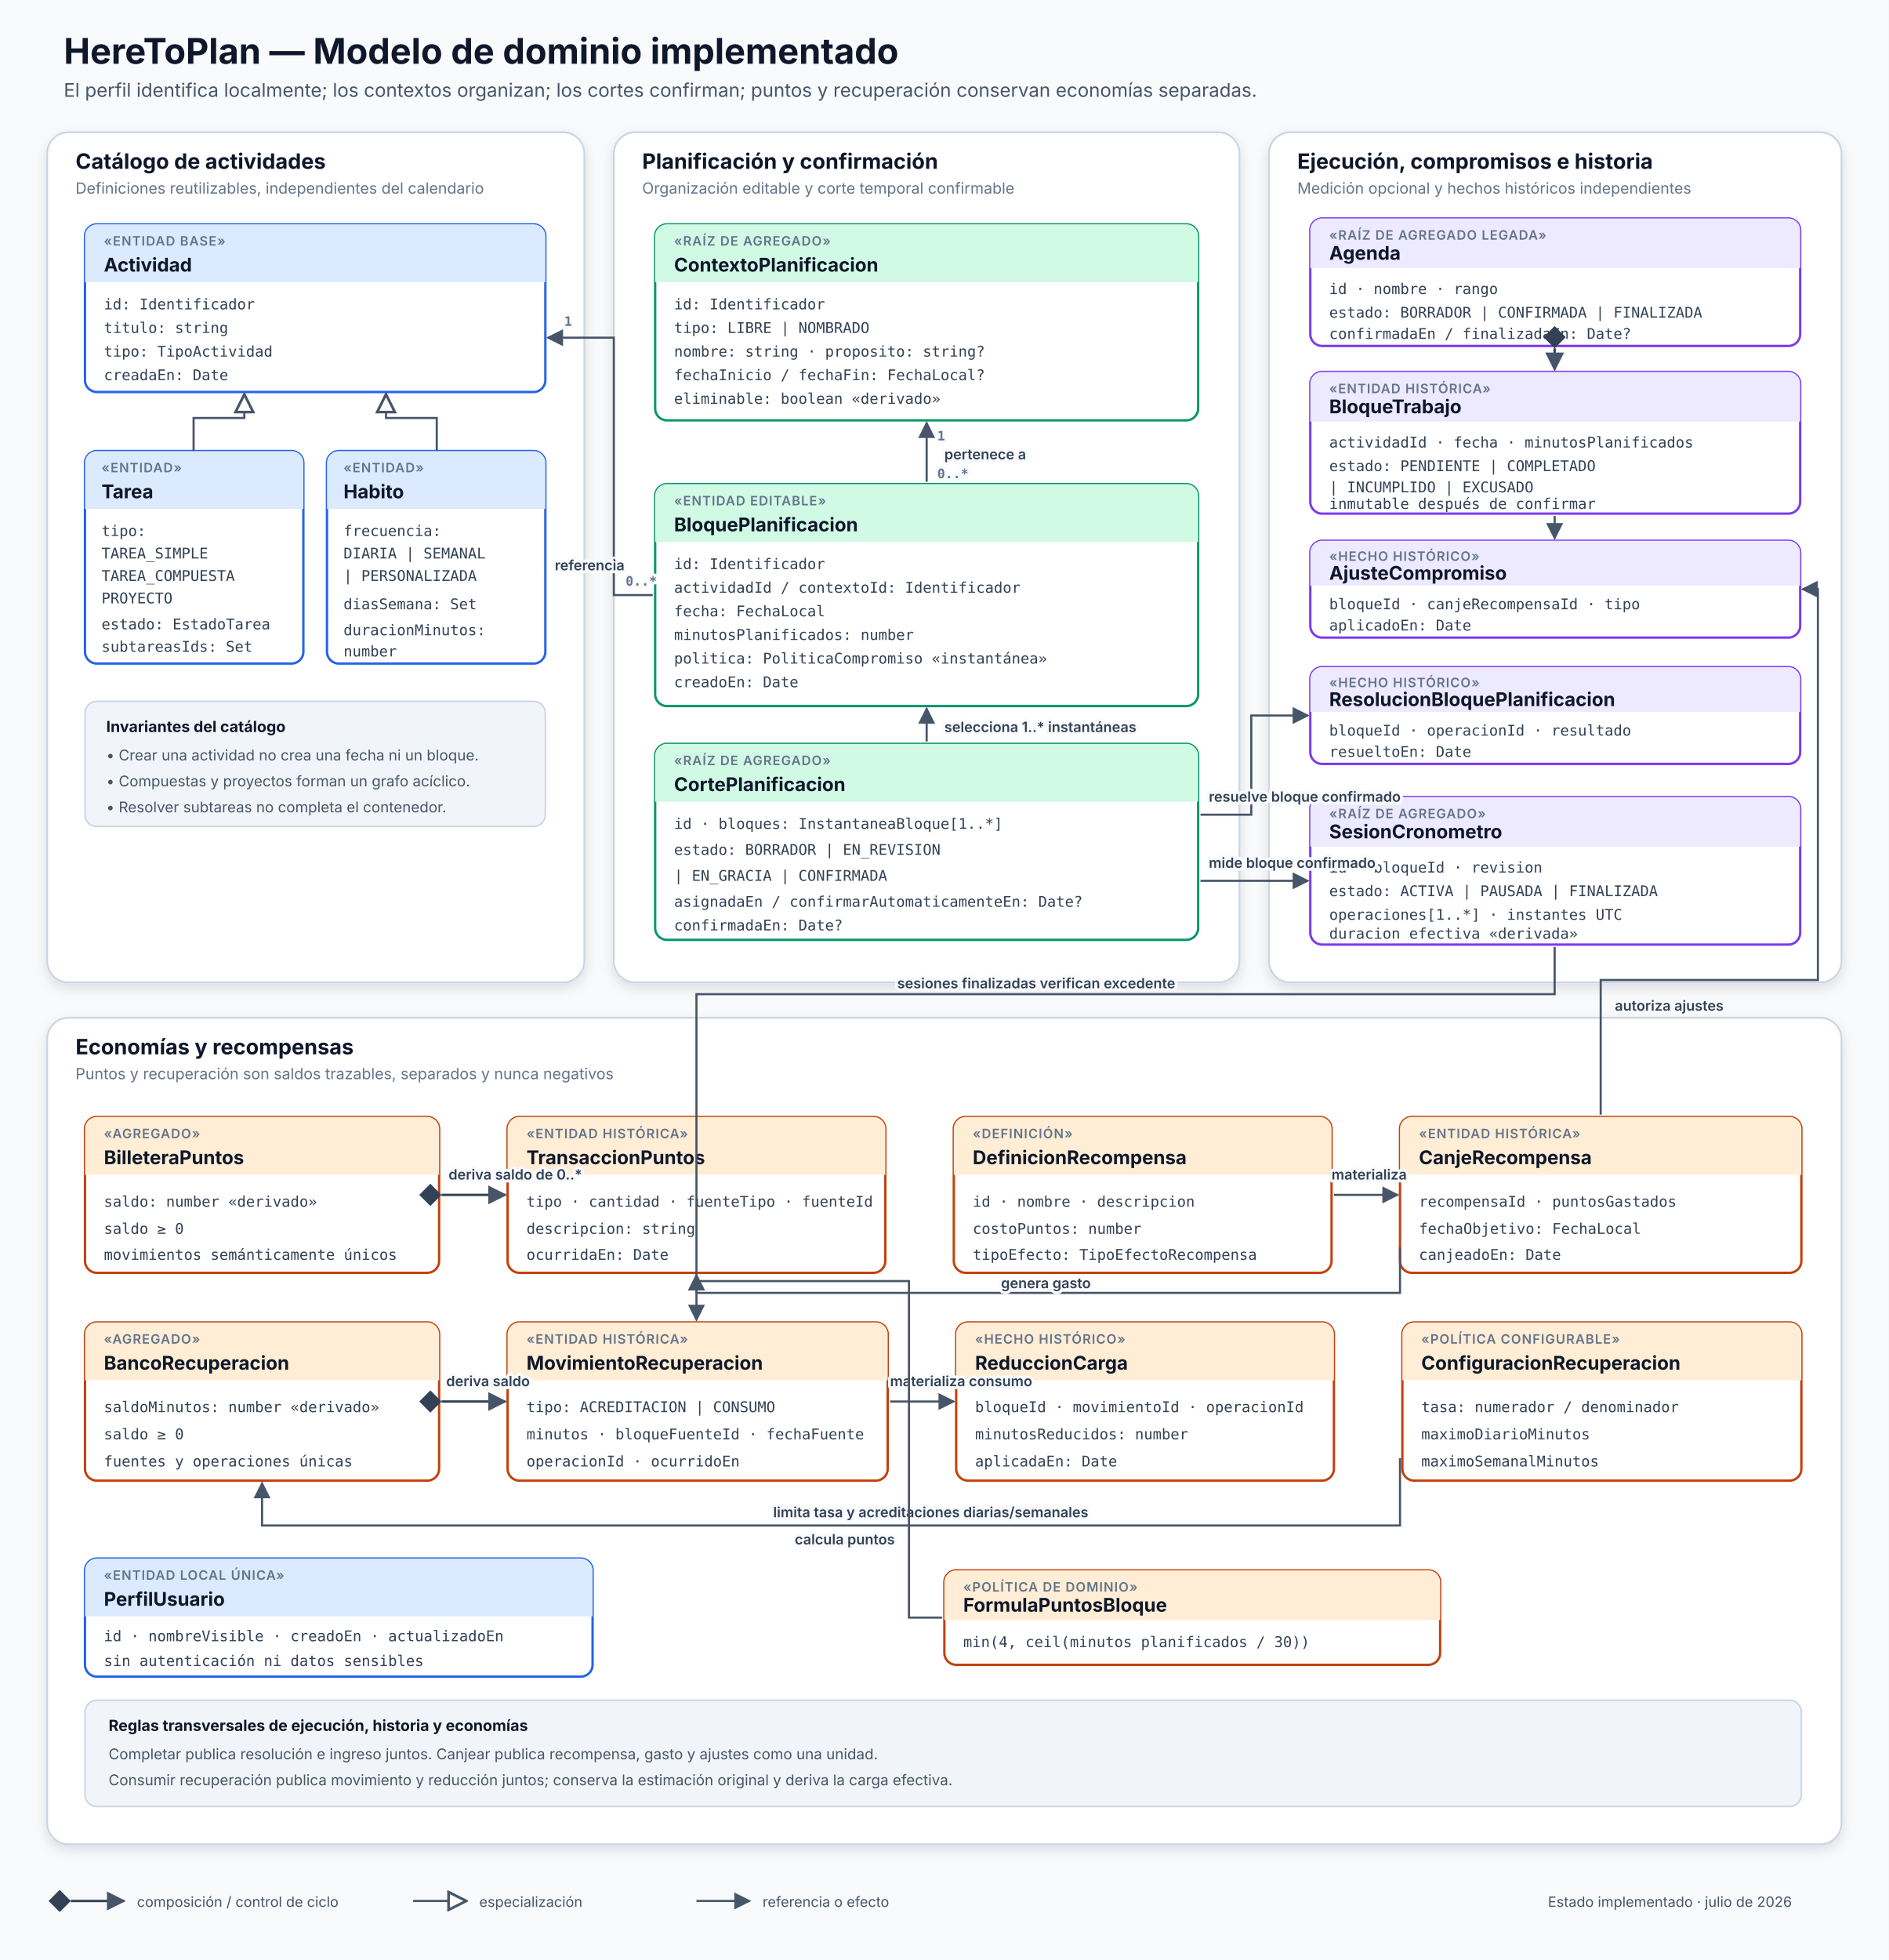
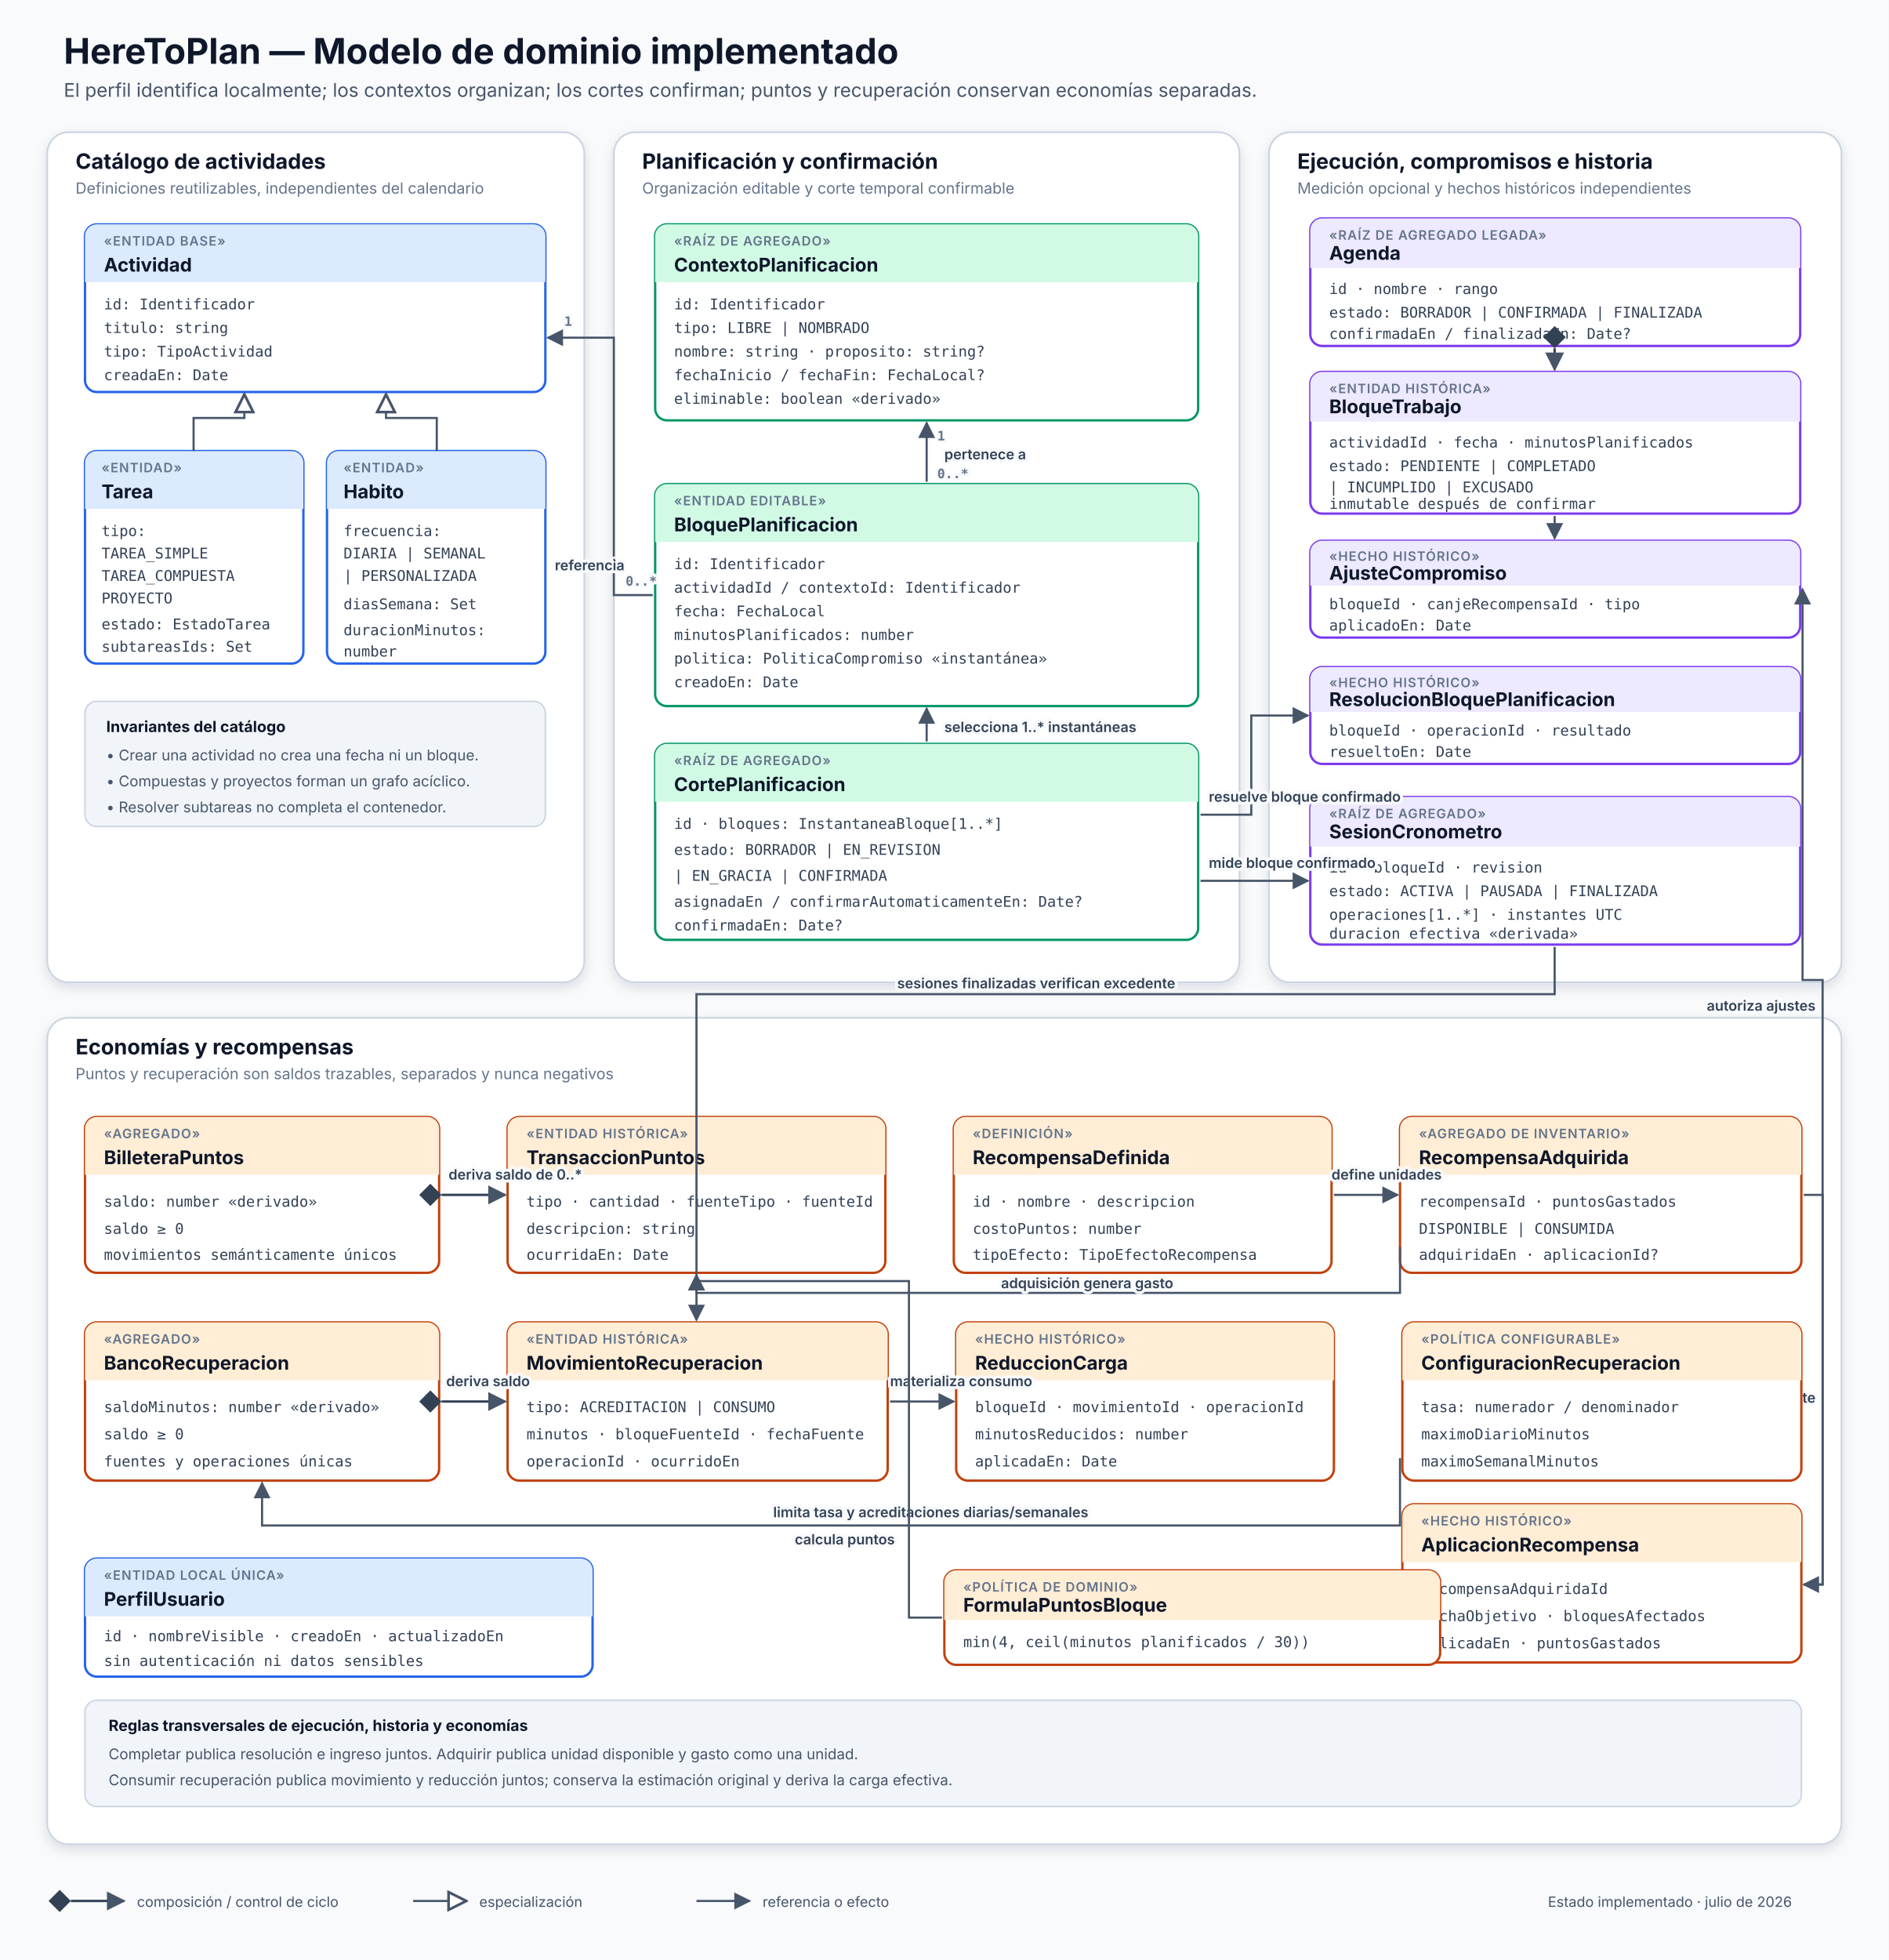
<svg xmlns="http://www.w3.org/2000/svg" width="1600" height="1660" viewBox="0 0 1600 1660" role="img" aria-labelledby="titulo descripcion">
  <defs>
    <filter id="sombra" x="-10%" y="-10%" width="120%" height="130%">
      <feDropShadow dx="0" dy="4" stdDeviation="5" flood-color="#0f172a" flood-opacity="0.12" />
    </filter>
    <marker id="flecha" viewBox="0 0 10 10" refX="9" refY="5" markerWidth="8" markerHeight="8" orient="auto-start-reverse">
      <path d="M 0 0 L 10 5 L 0 10 z" fill="#475569" />
    </marker>
    <marker id="triangulo" viewBox="0 0 12 12" refX="11" refY="6" markerWidth="10" markerHeight="10" orient="auto">
      <path d="M 1 1 L 11 6 L 1 11 z" fill="#ffffff" stroke="#475569" stroke-width="1.5" />
    </marker>
    <marker id="diamante" viewBox="0 0 14 14" refX="13" refY="7" markerWidth="11" markerHeight="11" orient="auto">
      <path d="M 1 7 L 7 1 L 13 7 L 7 13 z" fill="#334155" />
    </marker>
    <style>
      .fondo { fill: #f8fafc; }
      .titulo { font: 700 30px Inter, Segoe UI, sans-serif; fill: #0f172a; }
      .subtitulo { font: 400 16px Inter, Segoe UI, sans-serif; fill: #475569; }
      .grupo { fill: #ffffff; stroke: #cbd5e1; stroke-width: 1.5; rx: 18; filter: url(#sombra); }
      .grupo-titulo { font: 700 18px Inter, Segoe UI, sans-serif; fill: #0f172a; }
      .grupo-subtitulo { font: 400 13px Inter, Segoe UI, sans-serif; fill: #64748b; }
      .clase { fill: #ffffff; stroke-width: 2; rx: 10; }
      .actividad { stroke: #2563eb; }
      .planificacion { stroke: #059669; }
      .historia { stroke: #7c3aed; }
      .economia { stroke: #c2410c; }
      .cabecera-actividad { fill: #dbeafe; }
      .cabecera-planificacion { fill: #d1fae5; }
      .cabecera-historia { fill: #ede9fe; }
      .cabecera-economia { fill: #ffedd5; }
      .estereotipo { font: 600 11px Inter, Segoe UI, sans-serif; fill: #64748b; letter-spacing: 0.06em; }
      .nombre { font: 700 16px Inter, Segoe UI, sans-serif; fill: #0f172a; }
      .atributo { font: 400 12.5px ui-monospace, SFMono-Regular, Consolas, monospace; fill: #334155; }
      .regla { fill: #f1f5f9; stroke: #cbd5e1; stroke-width: 1.3; rx: 10; }
      .regla-titulo { font: 700 13px Inter, Segoe UI, sans-serif; fill: #0f172a; }
      .regla-texto { font: 400 12.5px Inter, Segoe UI, sans-serif; fill: #475569; }
      .relacion { fill: none; stroke: #475569; stroke-width: 1.8; marker-end: url(#flecha); }
      .herencia { fill: none; stroke: #475569; stroke-width: 1.8; marker-end: url(#triangulo); }
      .composicion { fill: none; stroke: #334155; stroke-width: 2; marker-start: url(#diamante); marker-end: url(#flecha); }
      .relacion-etiqueta { font: 600 12px Inter, Segoe UI, sans-serif; fill: #334155; paint-order: stroke; stroke: #f8fafc; stroke-width: 5px; stroke-linejoin: round; }
      .multiplicidad { font: 700 11px ui-monospace, SFMono-Regular, Consolas, monospace; fill: #64748b; paint-order: stroke; stroke: #f8fafc; stroke-width: 4px; }
      .leyenda { font: 400 12px Inter, Segoe UI, sans-serif; fill: #475569; }
    </style>
  </defs>
  <rect class="fondo" width="1600" height="1660" />
  <text class="titulo" x="54" y="54">HereToPlan — Modelo de dominio implementado</text>
  <text class="subtitulo" x="54" y="82">El perfil identifica localmente; los contextos organizan; los cortes confirman; puntos y recuperación conservan economías separadas.</text>
  <rect class="grupo" x="40" y="112" width="455" height="720" />
  <text class="grupo-titulo" x="64" y="143">Catálogo de actividades</text>
  <text class="grupo-subtitulo" x="64" y="164">Definiciones reutilizables, independientes del calendario</text>
  <g transform="translate(72 190)">
    <rect class="clase actividad" width="390" height="142" />
    <path class="cabecera-actividad" d="M10 0 H380 A10 10 0 0 1 390 10 V49 H0 V10 A10 10 0 0 1 10 0" />
    <text class="estereotipo" x="16" y="18">«ENTIDAD BASE»</text>
    <text class="nombre" x="16" y="40">Actividad</text>
    <text class="atributo" x="16" y="72">id: Identificador</text>
    <text class="atributo" x="16" y="92">titulo: string</text>
    <text class="atributo" x="16" y="112">tipo: TipoActividad</text>
    <text class="atributo" x="16" y="132">creadaEn: Date</text>
  </g>
  <g transform="translate(72 382)">
    <rect class="clase actividad" width="185" height="180" />
    <path class="cabecera-actividad" d="M10 0 H175 A10 10 0 0 1 185 10 V49 H0 V10 A10 10 0 0 1 10 0" />
    <text class="estereotipo" x="14" y="18">«ENTIDAD»</text>
    <text class="nombre" x="14" y="40">Tarea</text>
    <text class="atributo" x="14" y="72">tipo:</text>
    <text class="atributo" x="14" y="91">TAREA_SIMPLE</text>
    <text class="atributo" x="14" y="110">TAREA_COMPUESTA</text>
    <text class="atributo" x="14" y="129">PROYECTO</text>
    <text class="atributo" x="14" y="151">estado: EstadoTarea</text>
    <text class="atributo" x="14" y="170">subtareasIds: Set</text>
  </g>
  <g transform="translate(277 382)">
    <rect class="clase actividad" width="185" height="180" />
    <path class="cabecera-actividad" d="M10 0 H175 A10 10 0 0 1 185 10 V49 H0 V10 A10 10 0 0 1 10 0" />
    <text class="estereotipo" x="14" y="18">«ENTIDAD»</text>
    <text class="nombre" x="14" y="40">Habito</text>
    <text class="atributo" x="14" y="72">frecuencia:</text>
    <text class="atributo" x="14" y="91">DIARIA | SEMANAL</text>
    <text class="atributo" x="14" y="110">| PERSONALIZADA</text>
    <text class="atributo" x="14" y="134">diasSemana: Set</text>
    <text class="atributo" x="14" y="156">duracionMinutos:</text>
    <text class="atributo" x="14" y="174">number</text>
  </g>
  <path class="herencia" d="M164 382 V354 H207 V334" />
  <path class="herencia" d="M370 382 V354 H327 V334" />
  <rect class="regla" x="72" y="594" width="390" height="106" />
  <text class="regla-titulo" x="90" y="620">Invariantes del catálogo</text>
  <text class="regla-texto" x="90" y="644">• Crear una actividad no crea una fecha ni un bloque.</text>
  <text class="regla-texto" x="90" y="666">• Compuestas y proyectos forman un grafo acíclico.</text>
  <text class="regla-texto" x="90" y="688">• Resolver subtareas no completa el contenedor.</text>
  <rect class="grupo" x="520" y="112" width="530" height="720" />
  <text class="grupo-titulo" x="544" y="143">Planificación y confirmación</text>
  <text class="grupo-subtitulo" x="544" y="164">Organización editable y corte temporal confirmable</text>
  <g transform="translate(555 190)">
    <rect class="clase planificacion" width="460" height="166" />
    <path class="cabecera-planificacion" d="M10 0 H450 A10 10 0 0 1 460 10 V49 H0 V10 A10 10 0 0 1 10 0" />
    <text class="estereotipo" x="16" y="18">«RAÍZ DE AGREGADO»</text>
    <text class="nombre" x="16" y="40">ContextoPlanificacion</text>
    <text class="atributo" x="16" y="72">id: Identificador</text>
    <text class="atributo" x="16" y="92">tipo: LIBRE | NOMBRADO</text>
    <text class="atributo" x="16" y="112">nombre: string · proposito: string?</text>
    <text class="atributo" x="16" y="132">fechaInicio / fechaFin: FechaLocal?</text>
    <text class="atributo" x="16" y="152">eliminable: boolean «derivado»</text>
  </g>
  <g transform="translate(555 410)">
    <rect class="clase planificacion" width="460" height="188" />
    <path class="cabecera-planificacion" d="M10 0 H450 A10 10 0 0 1 460 10 V49 H0 V10 A10 10 0 0 1 10 0" />
    <text class="estereotipo" x="16" y="18">«ENTIDAD EDITABLE»</text>
    <text class="nombre" x="16" y="40">BloquePlanificacion</text>
    <text class="atributo" x="16" y="72">id: Identificador</text>
    <text class="atributo" x="16" y="92">actividadId / contextoId: Identificador</text>
    <text class="atributo" x="16" y="112">fecha: FechaLocal</text>
    <text class="atributo" x="16" y="132">minutosPlanificados: number</text>
    <text class="atributo" x="16" y="152">politica: PoliticaCompromiso «instantánea»</text>
    <text class="atributo" x="16" y="172">creadoEn: Date</text>
  </g>
  <g transform="translate(555 630)">
    <rect class="clase planificacion" width="460" height="166" />
    <path class="cabecera-planificacion" d="M10 0 H450 A10 10 0 0 1 460 10 V49 H0 V10 A10 10 0 0 1 10 0" />
    <text class="estereotipo" x="16" y="18">«RAÍZ DE AGREGADO»</text>
    <text class="nombre" x="16" y="40">CortePlanificacion</text>
    <text class="atributo" x="16" y="72">id · bloques: InstantaneaBloque[1..*]</text>
    <text class="atributo" x="16" y="94">estado: BORRADOR | EN_REVISION</text>
    <text class="atributo" x="16" y="116">| EN_GRACIA | CONFIRMADA</text>
    <text class="atributo" x="16" y="138">asignadaEn / confirmarAutomaticamenteEn: Date?</text>
    <text class="atributo" x="16" y="158">confirmadaEn: Date?</text>
  </g>
  <path class="relacion" d="M785 408 V358" />
  <text class="relacion-etiqueta" x="800" y="389">pertenece a</text>
  <text class="multiplicidad" x="794" y="373">1</text>
  <text class="multiplicidad" x="794" y="405">0..*</text>
  <path class="relacion" d="M785 628 V600" />
  <text class="relacion-etiqueta" x="800" y="620">selecciona 1..* instantáneas</text>
  <path class="relacion" d="M553 504 H520 V286 H464" />
  <text class="relacion-etiqueta" x="470" y="483">referencia</text>
  <text class="multiplicidad" x="478" y="276">1</text>
  <text class="multiplicidad" x="530" y="496">0..*</text>
  <rect class="grupo" x="1075" y="112" width="485" height="720" />
  <text class="grupo-titulo" x="1099" y="143">Ejecución, compromisos e historia</text>
  <text class="grupo-subtitulo" x="1099" y="164">Medición opcional y hechos históricos independientes</text>
  <g transform="translate(1110 185)">
    <rect class="clase historia" width="415" height="108" />
    <path class="cabecera-historia" d="M10 0 H405 A10 10 0 0 1 415 10 V42 H0 V10 A10 10 0 0 1 10 0" />
    <text class="estereotipo" x="16" y="18">«RAÍZ DE AGREGADO LEGADA»</text>
    <text class="nombre" x="16" y="35">Agenda</text>
    <text class="atributo" x="16" y="64">id · nombre · rango</text>
    <text class="atributo" x="16" y="84">estado: BORRADOR | CONFIRMADA | FINALIZADA</text>
    <text class="atributo" x="16" y="102">confirmadaEn / finalizadaEn: Date?</text>
  </g>
  <g transform="translate(1110 315)">
    <rect class="clase historia" width="415" height="120" />
    <path class="cabecera-historia" d="M10 0 H405 A10 10 0 0 1 415 10 V42 H0 V10 A10 10 0 0 1 10 0" />
    <text class="estereotipo" x="16" y="18">«ENTIDAD HISTÓRICA»</text>
    <text class="nombre" x="16" y="35">BloqueTrabajo</text>
    <text class="atributo" x="16" y="64">actividadId · fecha · minutosPlanificados</text>
    <text class="atributo" x="16" y="84">estado: PENDIENTE | COMPLETADO</text>
    <text class="atributo" x="16" y="102">| INCUMPLIDO | EXCUSADO</text>
    <text class="atributo" x="16" y="116">inmutable después de confirmar</text>
  </g>
  <g transform="translate(1110 458)">
    <rect class="clase historia" width="415" height="82" />
    <path class="cabecera-historia" d="M10 0 H405 A10 10 0 0 1 415 10 V38 H0 V10 A10 10 0 0 1 10 0" />
    <text class="estereotipo" x="16" y="17">«HECHO HISTÓRICO»</text>
    <text class="nombre" x="16" y="33">AjusteCompromiso</text>
    <text class="atributo" x="16" y="58">bloqueId · canjeRecompensaId · tipo</text>
    <text class="atributo" x="16" y="76">aplicadoEn: Date</text>
  </g>
  <g transform="translate(1110 565)">
    <rect class="clase historia" width="415" height="82" />
    <path class="cabecera-historia" d="M10 0 H405 A10 10 0 0 1 415 10 V38 H0 V10 A10 10 0 0 1 10 0" />
    <text class="estereotipo" x="16" y="17">«HECHO HISTÓRICO»</text>
    <text class="nombre" x="16" y="33">ResolucionBloquePlanificacion</text>
    <text class="atributo" x="16" y="58">bloqueId · operacionId · resultado</text>
    <text class="atributo" x="16" y="76">resueltoEn: Date</text>
  </g>
  <g transform="translate(1110 675)">
    <rect class="clase historia" width="415" height="125" />
    <path class="cabecera-historia" d="M10 0 H405 A10 10 0 0 1 415 10 V42 H0 V10 A10 10 0 0 1 10 0" />
    <text class="estereotipo" x="16" y="18">«RAÍZ DE AGREGADO»</text>
    <text class="nombre" x="16" y="35">SesionCronometro</text>
    <text class="atributo" x="16" y="64">id · bloqueId · revision</text>
    <text class="atributo" x="16" y="84">estado: ACTIVA | PAUSADA | FINALIZADA</text>
    <text class="atributo" x="16" y="104">operaciones[1..*] · instantes UTC</text>
    <text class="atributo" x="16" y="120">duracion efectiva «derivada»</text>
  </g>
  <path class="composicion" d="M1317 295 V313" />
  <path class="relacion" d="M1317 437 V456" />
  <path class="relacion" d="M1017 690 H1060 V606 H1108" />
  <text class="relacion-etiqueta" x="1024" y="679">resuelve bloque confirmado</text>
  <path class="relacion" d="M1017 746 H1108" />
  <text class="relacion-etiqueta" x="1024" y="735">mide bloque confirmado</text>
  <rect class="grupo" x="40" y="862" width="1520" height="700" />
  <text class="grupo-titulo" x="64" y="893">Economías y recompensas</text>
  <text class="grupo-subtitulo" x="64" y="914">Puntos y recuperación son saldos trazables, separados y nunca negativos</text>
  <g transform="translate(72 946)">
    <rect class="clase economia" width="300" height="132" />
    <path class="cabecera-economia" d="M10 0 H290 A10 10 0 0 1 300 10 V49 H0 V10 A10 10 0 0 1 10 0" />
    <text class="estereotipo" x="16" y="18">«AGREGADO»</text>
    <text class="nombre" x="16" y="40">BilleteraPuntos</text>
    <text class="atributo" x="16" y="76">saldo: number «derivado»</text>
    <text class="atributo" x="16" y="99">saldo ≥ 0</text>
    <text class="atributo" x="16" y="121">movimientos semánticamente únicos</text>
  </g>
  <g transform="translate(430 946)">
    <rect class="clase economia" width="320" height="132" />
    <path class="cabecera-economia" d="M10 0 H310 A10 10 0 0 1 320 10 V49 H0 V10 A10 10 0 0 1 10 0" />
    <text class="estereotipo" x="16" y="18">«ENTIDAD HISTÓRICA»</text>
    <text class="nombre" x="16" y="40">TransaccionPuntos</text>
    <text class="atributo" x="16" y="76">tipo · cantidad · fuenteTipo · fuenteId</text>
    <text class="atributo" x="16" y="99">descripcion: string</text>
    <text class="atributo" x="16" y="121">ocurridaEn: Date</text>
  </g>
  <g transform="translate(808 946)">
    <rect class="clase economia" width="320" height="132" />
    <path class="cabecera-economia" d="M10 0 H310 A10 10 0 0 1 320 10 V49 H0 V10 A10 10 0 0 1 10 0" />
    <text class="estereotipo" x="16" y="18">«DEFINICIÓN»</text>
-     <text class="nombre" x="16" y="40">DefinicionRecompensa</text>
+     <text class="nombre" x="16" y="40">RecompensaDefinida</text>
    <text class="atributo" x="16" y="76">id · nombre · descripcion</text>
    <text class="atributo" x="16" y="99">costoPuntos: number</text>
    <text class="atributo" x="16" y="121">tipoEfecto: TipoEfectoRecompensa</text>
  </g>
  <g transform="translate(1186 946)">
    <rect class="clase economia" width="340" height="132" />
    <path class="cabecera-economia" d="M10 0 H330 A10 10 0 0 1 340 10 V49 H0 V10 A10 10 0 0 1 10 0" />
-     <text class="estereotipo" x="16" y="18">«ENTIDAD HISTÓRICA»</text>
-     <text class="nombre" x="16" y="40">CanjeRecompensa</text>
+     <text class="estereotipo" x="16" y="18">«AGREGADO DE INVENTARIO»</text>
+     <text class="nombre" x="16" y="40">RecompensaAdquirida</text>
    <text class="atributo" x="16" y="76">recompensaId · puntosGastados</text>
-     <text class="atributo" x="16" y="99">fechaObjetivo: FechaLocal</text>
-     <text class="atributo" x="16" y="121">canjeadoEn: Date</text>
+     <text class="atributo" x="16" y="99">DISPONIBLE | CONSUMIDA</text>
+     <text class="atributo" x="16" y="121">adquiridaEn · aplicacionId?</text>
  </g>
  <path class="composicion" d="M374 1012 H428" />
  <text class="relacion-etiqueta" x="380" y="999">deriva saldo de 0..*</text>
  <path class="relacion" d="M1130 1012 H1184" />
-   <text class="relacion-etiqueta" x="1128" y="999">materializa</text>
+   <text class="relacion-etiqueta" x="1128" y="999">define unidades</text>
  <path class="relacion" d="M1186 1056 V1095 H590 V1080" />
-   <text class="relacion-etiqueta" x="848" y="1091">genera gasto</text>
-   <path class="relacion" d="M1356 944 V830 H1540 V499 H1527" />
-   <text class="relacion-etiqueta" x="1368" y="856">autoriza ajustes</text>
+   <text class="relacion-etiqueta" x="848" y="1091">adquisición genera gasto</text>
+   <path class="relacion" d="M1528 1012 H1544 V1342 H1528" />
+   <text class="relacion-etiqueta" x="1538" y="1188" text-anchor="end">consume mediante</text>
  <g transform="translate(72 1120)">
    <rect class="clase economia" width="300" height="134" />
    <path class="cabecera-economia" d="M10 0 H290 A10 10 0 0 1 300 10 V49 H0 V10 A10 10 0 0 1 10 0" />
    <text class="estereotipo" x="16" y="18">«AGREGADO»</text>
    <text class="nombre" x="16" y="40">BancoRecuperacion</text>
    <text class="atributo" x="16" y="76">saldoMinutos: number «derivado»</text>
    <text class="atributo" x="16" y="99">saldo ≥ 0</text>
    <text class="atributo" x="16" y="122">fuentes y operaciones únicas</text>
  </g>
  <g transform="translate(430 1120)">
    <rect class="clase economia" width="322" height="134" />
    <path class="cabecera-economia" d="M10 0 H312 A10 10 0 0 1 322 10 V49 H0 V10 A10 10 0 0 1 10 0" />
    <text class="estereotipo" x="16" y="18">«ENTIDAD HISTÓRICA»</text>
    <text class="nombre" x="16" y="40">MovimientoRecuperacion</text>
    <text class="atributo" x="16" y="76">tipo: ACREDITACION | CONSUMO</text>
    <text class="atributo" x="16" y="99">minutos · bloqueFuenteId · fechaFuente</text>
    <text class="atributo" x="16" y="122">operacionId · ocurridoEn</text>
  </g>
  <g transform="translate(810 1120)">
    <rect class="clase economia" width="320" height="134" />
    <path class="cabecera-economia" d="M10 0 H310 A10 10 0 0 1 320 10 V49 H0 V10 A10 10 0 0 1 10 0" />
    <text class="estereotipo" x="16" y="18">«HECHO HISTÓRICO»</text>
    <text class="nombre" x="16" y="40">ReduccionCarga</text>
    <text class="atributo" x="16" y="76">bloqueId · movimientoId · operacionId</text>
    <text class="atributo" x="16" y="99">minutosReducidos: number</text>
    <text class="atributo" x="16" y="122">aplicadaEn: Date</text>
  </g>
  <g transform="translate(1188 1120)">
    <rect class="clase economia" width="338" height="134" />
    <path class="cabecera-economia" d="M10 0 H328 A10 10 0 0 1 338 10 V49 H0 V10 A10 10 0 0 1 10 0" />
    <text class="estereotipo" x="16" y="18">«POLÍTICA CONFIGURABLE»</text>
    <text class="nombre" x="16" y="40">ConfiguracionRecuperacion</text>
    <text class="atributo" x="16" y="76">tasa: numerador / denominador</text>
    <text class="atributo" x="16" y="99">maximoDiarioMinutos</text>
    <text class="atributo" x="16" y="122">maximoSemanalMinutos</text>
  </g>
+   <g transform="translate(1188 1274)">
+     <rect class="clase economia" width="338" height="134" />
+     <path class="cabecera-economia" d="M10 0 H328 A10 10 0 0 1 338 10 V49 H0 V10 A10 10 0 0 1 10 0" />
+     <text class="estereotipo" x="16" y="18">«HECHO HISTÓRICO»</text>
+     <text class="nombre" x="16" y="40">AplicacionRecompensa</text>
+     <text class="atributo" x="16" y="76">recompensaAdquiridaId</text>
+     <text class="atributo" x="16" y="99">fechaObjetivo · bloquesAfectados</text>
+     <text class="atributo" x="16" y="122">aplicadaEn · puntosGastados</text>
+   </g>
+   <path class="relacion" d="M1528 1342 H1544 V830 H1527 V499" />
+   <text class="relacion-etiqueta" x="1538" y="856" text-anchor="end">autoriza ajustes</text>
  <path class="composicion" d="M374 1187 H428" />
  <text class="relacion-etiqueta" x="378" y="1174">deriva saldo</text>
  <path class="relacion" d="M754 1187 H808" />
  <text class="relacion-etiqueta" x="754" y="1174">materializa consumo</text>
  <path class="relacion" d="M1186 1235 V1292 H222 V1256" />
  <text class="relacion-etiqueta" x="655" y="1285">limita tasa y acreditaciones diarias/semanales</text>
  <path class="relacion" d="M1317 802 V842 H590 V1118" />
  <text class="relacion-etiqueta" x="760" y="837">sesiones finalizadas verifican excedente</text>
  <g transform="translate(800 1330)">
    <rect class="clase economia" width="420" height="80" />
    <path class="cabecera-economia" d="M10 0 H410 A10 10 0 0 1 420 10 V42 H0 V10 A10 10 0 0 1 10 0" />
    <text class="estereotipo" x="16" y="18">«POLÍTICA DE DOMINIO»</text>
    <text class="nombre" x="16" y="35">FormulaPuntosBloque</text>
    <text class="atributo" x="16" y="65">min(4, ceil(minutos planificados / 30))</text>
  </g>
  <g transform="translate(72 1320)">
    <rect class="clase actividad" width="430" height="100" />
    <path class="cabecera-actividad" d="M10 0 H420 A10 10 0 0 1 430 10 V49 H0 V10 A10 10 0 0 1 10 0" />
    <text class="estereotipo" x="16" y="18">«ENTIDAD LOCAL ÚNICA»</text>
    <text class="nombre" x="16" y="40">PerfilUsuario</text>
    <text class="atributo" x="16" y="70">id · nombreVisible · creadoEn · actualizadoEn</text>
    <text class="atributo" x="16" y="91">sin autenticación ni datos sensibles</text>
  </g>
  <path class="relacion" d="M798 1370 H770 V1085 H590 V1080" />
  <text class="relacion-etiqueta" x="758" y="1308" text-anchor="end">calcula puntos</text>
  <rect class="regla" x="72" y="1440" width="1454" height="90" />
  <text class="regla-titulo" x="92" y="1466">Reglas transversales de ejecución, historia y economías</text>
-   <text class="regla-texto" x="92" y="1490">Completar publica resolución e ingreso juntos. Canjear publica recompensa, gasto y ajustes como una unidad.</text>
+   <text class="regla-texto" x="92" y="1490">Completar publica resolución e ingreso juntos. Adquirir publica unidad disponible y gasto como una unidad.</text>
  <text class="regla-texto" x="92" y="1512">Consumir recuperación publica movimiento y reducción juntos; conserva la estimación original y deriva la carga efectiva.</text>
  <line x1="60" y1="1610" x2="105" y2="1610" class="composicion" />
  <text class="leyenda" x="116" y="1615">composición / control de ciclo</text>
  <line x1="350" y1="1610" x2="395" y2="1610" class="herencia" />
  <text class="leyenda" x="406" y="1615">especialización</text>
  <line x1="590" y1="1610" x2="635" y2="1610" class="relacion" />
  <text class="leyenda" x="646" y="1615">referencia o efecto</text>
  <text class="leyenda" x="1518" y="1615" text-anchor="end">Estado implementado · julio de 2026</text>
</svg>
